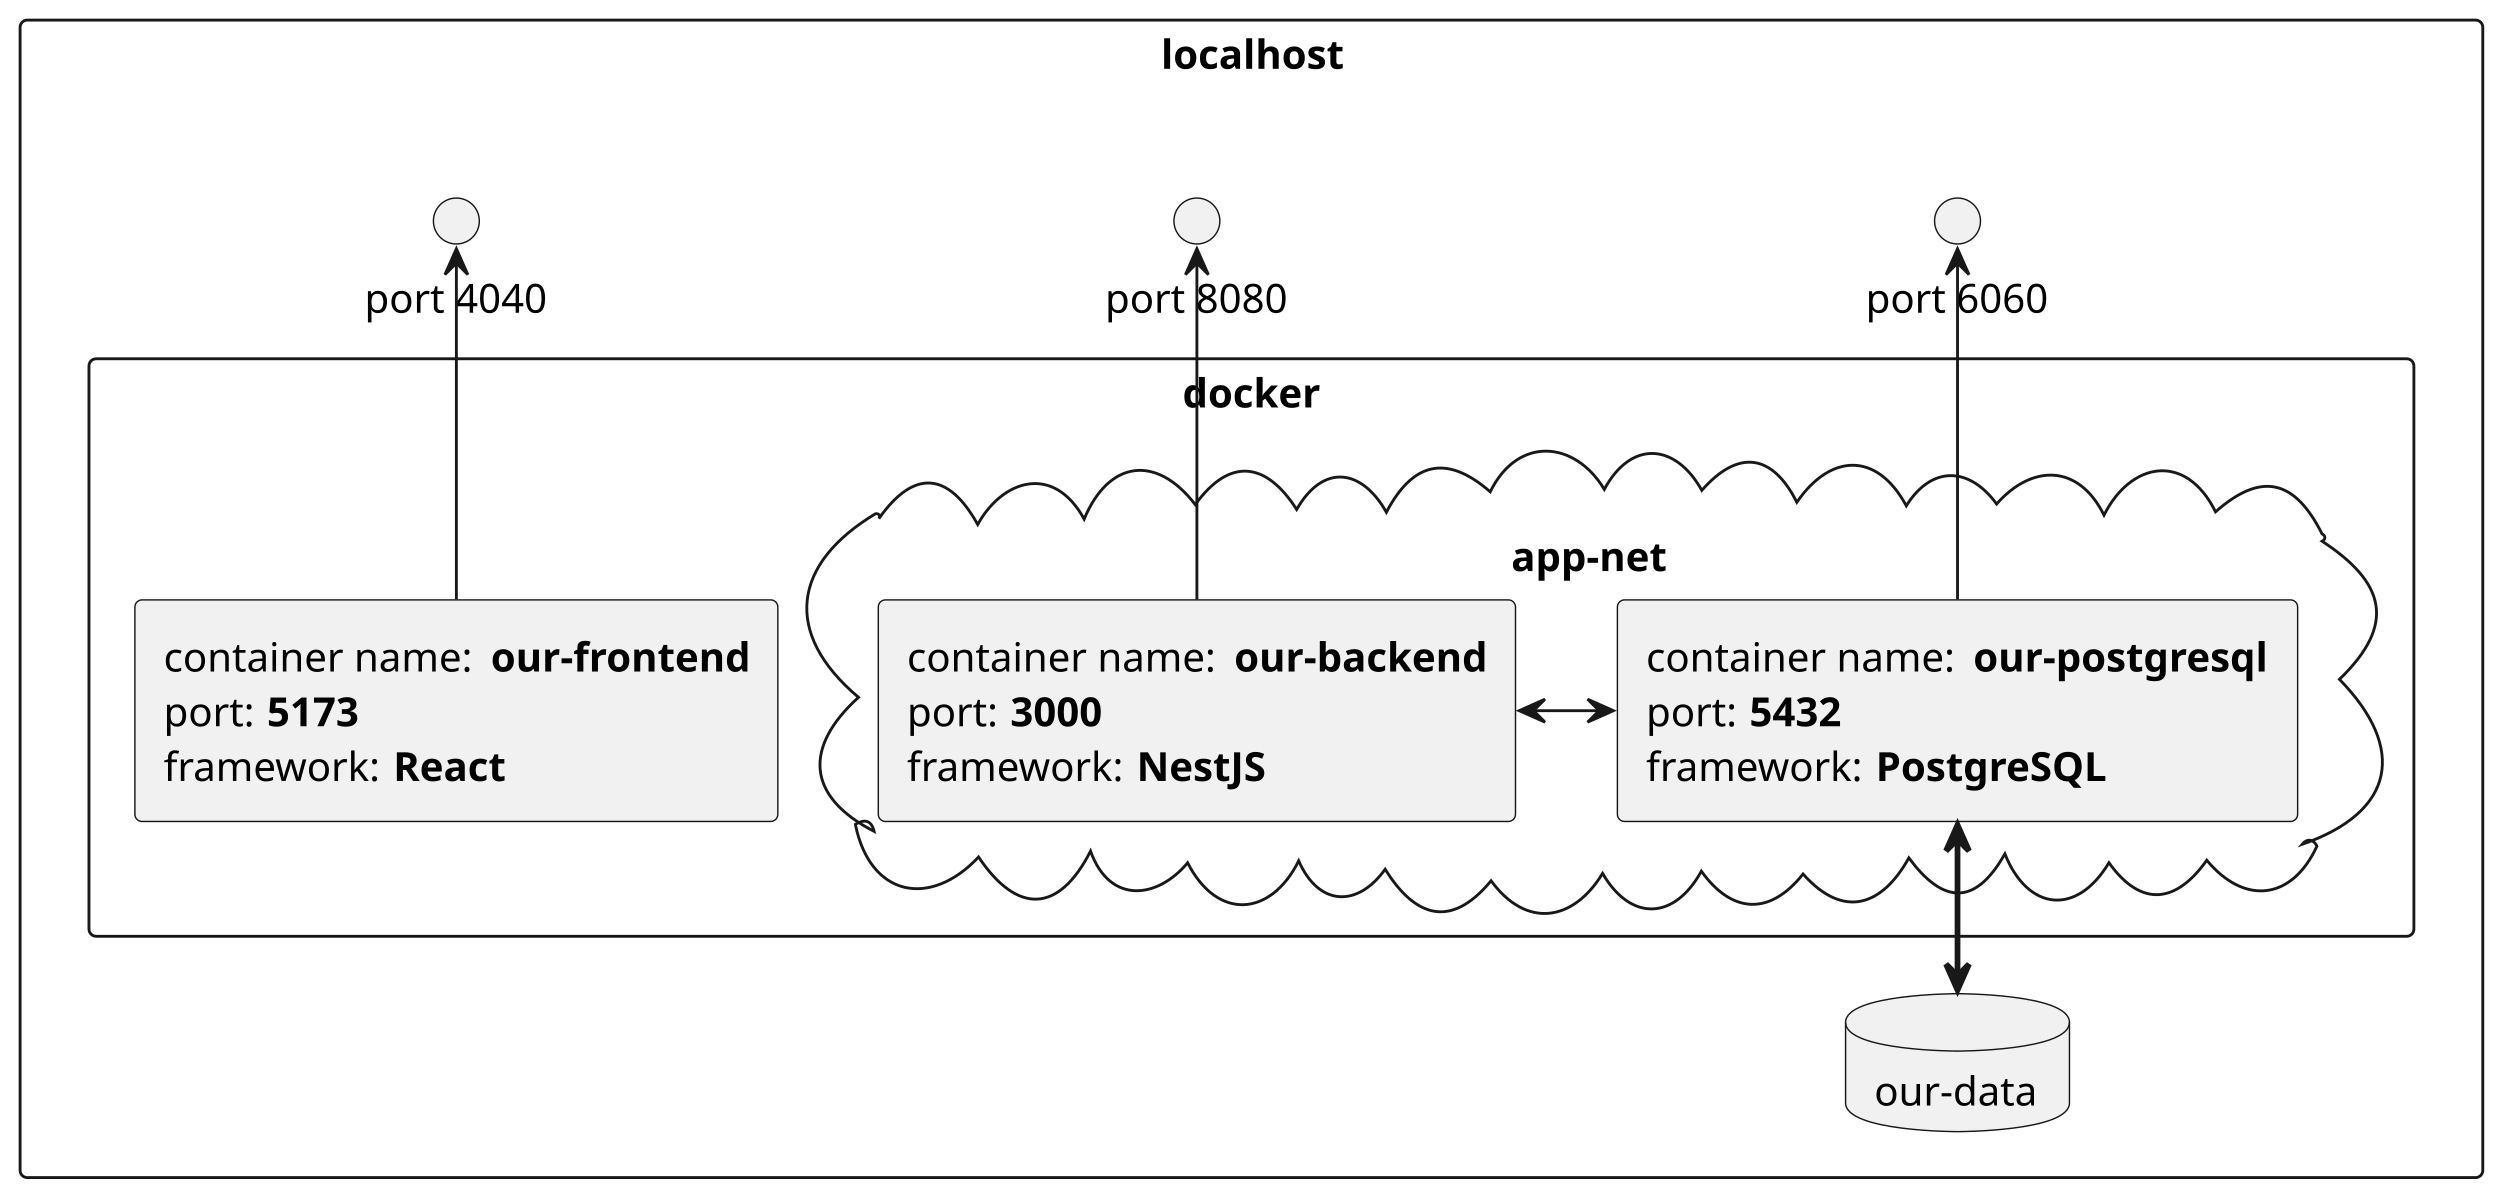
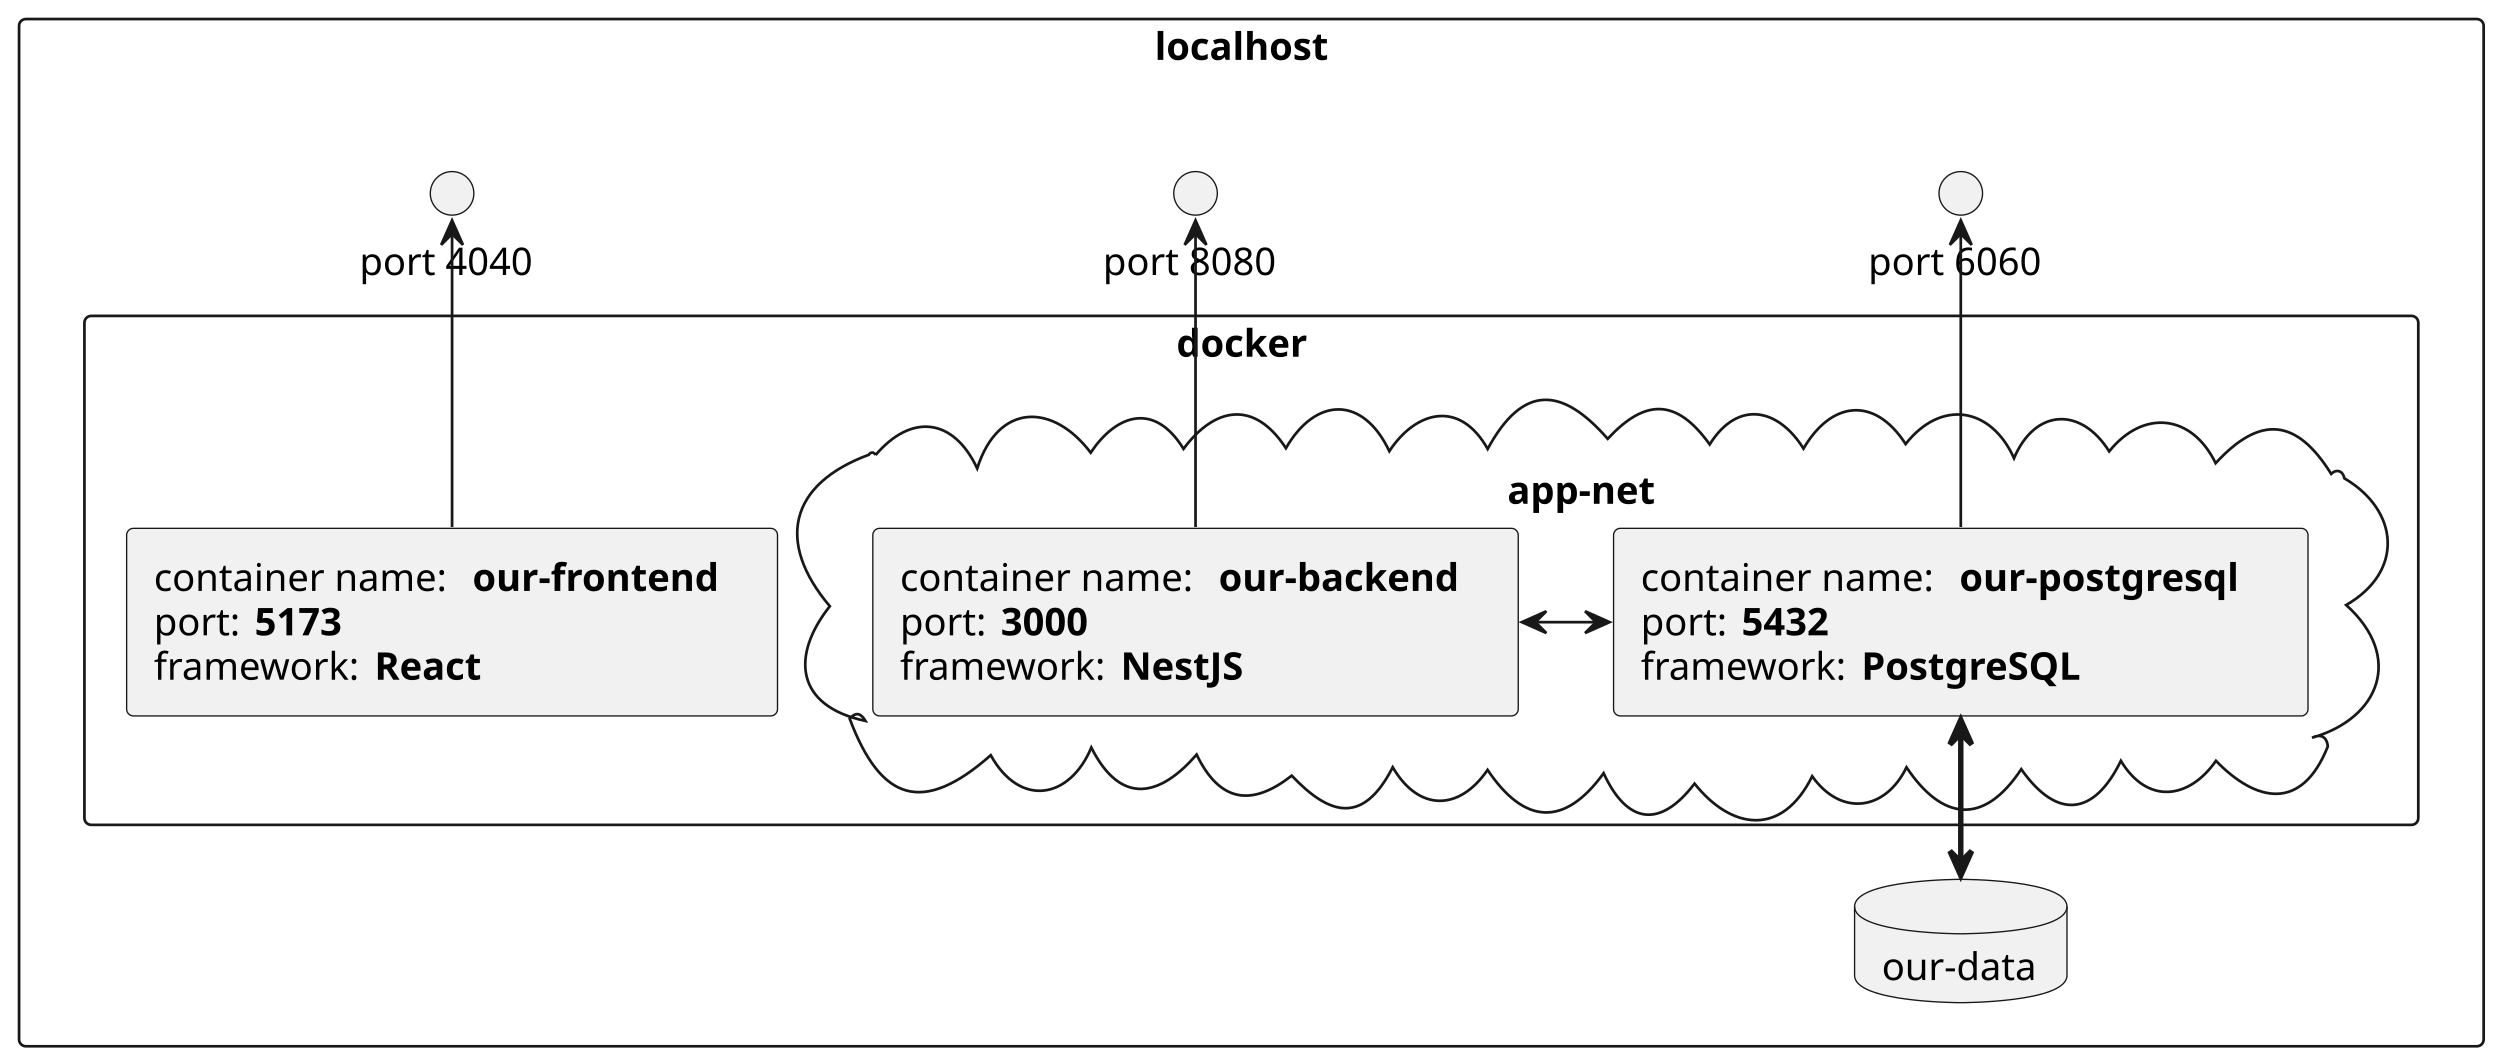
- <svg xmlns="http://www.w3.org/2000/svg" contentStyleType="text/css" height="416px" preserveAspectRatio="none" style="width:871px;height:416px;background:#FFFFFF;" version="1.1" viewBox="0 0 871 416" width="871px" zoomAndPan="magnify">
+ <svg xmlns="http://www.w3.org/2000/svg" contentStyleType="text/css" height="390px" preserveAspectRatio="none" style="width:918px;height:390px;background:#FFFFFF;" version="1.1" viewBox="0 0 918 390" width="918px" zoomAndPan="magnify">
  <defs />
  <g>
    <g id="cluster_localhost">
-       <rect fill="none" height="403.27" rx="2.5" ry="2.5" style="stroke:#181818;stroke-width:1.0;" width="858" x="7" y="7" />
-       <text fill="#000000" font-family="sans-serif" font-size="14" font-weight="bold" lengthAdjust="spacing" textLength="63" x="404.5" y="23.966">localhost</text>
+       <rect fill="none" height="377.19" rx="2.5" ry="2.5" style="stroke:#181818;stroke-width:1.0;" width="905" x="7" y="7" />
+       <text fill="#000000" font-family="sans-serif" font-size="14" font-weight="bold" lengthAdjust="spacing" textLength="71" x="424" y="21.995">localhost</text>
    </g>
    <g id="cluster_docker">
-       <rect fill="none" height="201.2" rx="2.5" ry="2.5" style="stroke:#181818;stroke-width:1.0;" width="810" x="31" y="125" />
-       <text fill="#000000" font-family="sans-serif" font-size="14" font-weight="bold" lengthAdjust="spacing" textLength="48" x="412" y="141.966">docker</text>
+       <rect fill="none" height="186.89" rx="2.5" ry="2.5" style="stroke:#181818;stroke-width:1.0;" width="857" x="31" y="116" />
+       <text fill="#000000" font-family="sans-serif" font-size="14" font-weight="bold" lengthAdjust="spacing" textLength="55" x="432" y="130.995">docker</text>
    </g>
    <g id="cluster_app-net">
-       <path d="M306.184,180.707 C318.464,163.252 330.456,164.416 340.633,182.732 C349.419,166.897 367.147,161.541 377.719,180.848 C386.297,160.288 402.874,158.17 416.432,175.798 C428.538,159.032 441.253,161.036 451.756,177.502 C461.138,161.145 474.609,163.481 483.017,178.474 C492.212,160.997 503.942,158.065 519.197,171.345 C528.726,151.845 548.628,153.358 558.939,170.497 C568.371,153.042 583.819,154.501 592.91,170.84 C605.504,156.519 617.374,157.85 626.025,174.99 C637.554,158.127 653.793,157.059 664.158,176.223 C673.045,162 686.191,162.631 695.619,175.596 C707.838,161.715 724.135,161.458 733.036,179.487 C742.264,160.977 761.474,157.278 771.896,178.315 C788.114,163.996 799.616,167.319 809,186 C810.318,186.64 810.273,187.889 809.043,188.572 C830.711,202.808 835.23,217.208 815.064,236.68 C838.525,260.724 834.581,282.884 802,294.2 C803.734,292.033 806.008,292.328 807.231,294.779 C798.54,313.685 781.985,315.519 768.837,299.707 C758.282,314.612 746.09,316.441 734.756,300.571 C723.518,319.361 706.446,317.376 698.499,297.487 C688.091,315.893 676.898,314.946 665.042,298.892 C655.795,315.545 642.393,320.487 628.18,304.5 C616.667,319.047 603.453,318.462 592.754,303.522 C583.518,320.389 568.341,321.419 558.338,304.296 C548.182,320.998 531.866,323.77 519.494,306.857 C505.417,323.864 493.013,319.503 482.577,302.863 C472.827,316.43 459.347,315.663 452.466,299.916 C442.793,319.406 424.144,320.935 413.771,300.597 C403.29,313.169 386.658,315.307 379.943,296.533 C368.774,318.47 354.301,318.518 340.933,298.582 C324.272,316.407 303.178,312.687 298,287.2 C301.139,285.313 303.6,285.663 304.532,289.653 C280.722,277.36 280.086,260.225 299.096,242.949 C272.47,220.483 276.139,196.344 305,179 C306.204,178.809 306.812,179.626 306.184,180.707 " fill="none" style="stroke:#181818;stroke-width:1.0;" />
-       <text fill="#000000" font-family="sans-serif" font-size="14" font-weight="bold" lengthAdjust="spacing" textLength="54" x="526.5" y="198.966">app-net</text>
+       <path d="M321.515,167.09 C334.668,151.657 350.132,153.451 358.823,171.99 C366.656,147.576 386.762,148.056 400.495,166.214 C409.929,152.136 423.868,147.387 434.59,164.821 C446.012,149.412 460.549,146.703 472.189,164.574 C483.065,145.698 500.431,145.12 510.166,165.673 C519.786,150.983 535.904,146.415 546.273,164.855 C559.318,140.825 573.659,142.061 590.346,161.13 C604.221,146.19 615.668,146.304 627.796,163.187 C638.301,146.467 653.137,150.109 662.241,164.726 C672.287,147.474 688.125,145.096 699.751,163.041 C712.826,146.435 731.095,149.488 739.545,168.244 C747.35,149.862 764.192,149.32 774.489,165.742 C787.02,150.218 804.789,151.997 813.586,170.085 C829.882,152.351 843.232,153.511 856,174 C858.036,172.053 860.376,172.959 860.851,175.637 C880.909,187.435 882.983,209.777 861.516,222.169 C882.639,241.142 873.932,263.748 849,270.89 C852.107,269.353 854.541,270.577 854.75,274.151 C845.128,298.283 828.314,294.49 813.7,279.371 C803.865,293.474 788.63,295.649 778.785,279.382 C768.929,299.651 755.326,301.139 742.203,282.45 C728.396,303.316 713.212,301.393 700.067,281.761 C692.345,297.679 676.095,300.036 665.435,285.053 C654.325,307.483 635.8,304.754 622.234,287.743 C609.584,304.342 597.466,302.638 588.856,283.925 C574.31,303.977 559.631,302.672 546.237,282.699 C535.807,297.921 520.965,298.089 511.411,281.732 C500.498,303.063 488.235,299.472 474.324,284.823 C459.492,296.439 447.798,294.519 439.407,277.082 C426.023,292.491 411.651,296.141 400.732,274.508 C392.833,293.384 374.611,296.763 363.795,277.319 C338.786,299.399 323.413,294.253 312,263.89 C314.433,261.196 316.172,262.014 317.823,264.731 C291.903,259.238 290.434,240.614 304.707,222.606 C284.849,199.152 289.765,177.835 319,167 C319.701,165.93 320.897,165.85 321.515,167.09 " fill="none" style="stroke:#181818;stroke-width:1.0;" />
+       <text fill="#000000" font-family="sans-serif" font-size="14" font-weight="bold" lengthAdjust="spacing" textLength="61" x="553.5" y="184.995">app-net</text>
    </g>
    <g id="elem_our_data">
-       <path d="M643,356.2 C643,346.2 682,346.2 682,346.2 C682,346.2 721,346.2 721,356.2 L721,384.268 C721,394.268 682,394.268 682,394.268 C682,394.268 643,394.268 643,384.268 L643,356.2 " fill="#F1F1F1" style="stroke:#181818;stroke-width:0.5;" />
-       <path d="M643,356.2 C643,366.2 682,366.2 682,366.2 C682,366.2 721,366.2 721,356.2 " fill="none" style="stroke:#181818;stroke-width:0.5;" />
-       <text fill="#000000" font-family="sans-serif" font-size="14" lengthAdjust="spacing" textLength="58" x="653" y="385.166">our-data</text>
+       <path d="M681,332.89 C681,322.89 720,322.89 720,322.89 C720,322.89 759,322.89 759,332.89 L759,358.187 C759,368.187 720,368.187 720,368.187 C720,368.187 681,368.187 681,358.187 L681,332.89 " fill="#F1F1F1" style="stroke:#181818;stroke-width:0.5;" />
+       <path d="M681,332.89 C681,342.89 720,342.89 720,342.89 C720,342.89 759,342.89 759,332.89 " fill="none" style="stroke:#181818;stroke-width:0.5;" />
+       <text fill="#000000" font-family="sans-serif" font-size="14" lengthAdjust="spacing" textLength="58" x="691" y="359.885">our-data</text>
    </g>
    <g id="elem_portout_nest">
-       <ellipse cx="417" cy="77" fill="#F1F1F1" rx="8" ry="8" style="stroke:#181818;stroke-width:0.5;" />
-       <text fill="#000000" font-family="sans-serif" font-size="14" lengthAdjust="spacing" textLength="64" x="385" y="108.966">port 8080</text>
+       <ellipse cx="439" cy="71" fill="#F1F1F1" rx="8" ry="8" style="stroke:#181818;stroke-width:0.5;" />
+       <text fill="#000000" font-family="sans-serif" font-size="14" lengthAdjust="spacing" textLength="68" x="405" y="100.995">port 8080</text>
    </g>
    <g id="elem_portout_postgre">
-       <ellipse cx="682" cy="77" fill="#F1F1F1" rx="8" ry="8" style="stroke:#181818;stroke-width:0.5;" />
-       <text fill="#000000" font-family="sans-serif" font-size="14" lengthAdjust="spacing" textLength="64" x="650" y="108.966">port 6060</text>
+       <ellipse cx="720" cy="71" fill="#F1F1F1" rx="8" ry="8" style="stroke:#181818;stroke-width:0.5;" />
+       <text fill="#000000" font-family="sans-serif" font-size="14" lengthAdjust="spacing" textLength="68" x="686" y="100.995">port 6060</text>
    </g>
    <g id="elem_portout_react">
-       <ellipse cx="159" cy="77" fill="#F1F1F1" rx="8" ry="8" style="stroke:#181818;stroke-width:0.5;" />
-       <text fill="#000000" font-family="sans-serif" font-size="14" lengthAdjust="spacing" textLength="64" x="127" y="108.966">port 4040</text>
+       <ellipse cx="166" cy="71" fill="#F1F1F1" rx="8" ry="8" style="stroke:#181818;stroke-width:0.5;" />
+       <text fill="#000000" font-family="sans-serif" font-size="14" lengthAdjust="spacing" textLength="68" x="132" y="100.995">port 4040</text>
    </g>
    <g id="elem_React">
-       <rect fill="#F1F1F1" height="77.204" rx="2.5" ry="2.5" style="stroke:#181818;stroke-width:0.5;" width="224" x="47" y="209" />
-       <text fill="#000000" font-family="sans-serif" font-size="14" lengthAdjust="spacing" textLength="110" x="57" y="233.966">container name:</text>
-       <text fill="#000000" font-family="sans-serif" font-size="14" font-weight="bold" lengthAdjust="spacing" textLength="90" x="171" y="233.966">our-frontend</text>
-       <text fill="#000000" font-family="sans-serif" font-size="14" lengthAdjust="spacing" textLength="32" x="57" y="253.034">port:</text>
-       <text fill="#000000" font-family="sans-serif" font-size="14" font-weight="bold" lengthAdjust="spacing" textLength="32" x="93" y="253.034">5173</text>
-       <text fill="#000000" font-family="sans-serif" font-size="14" lengthAdjust="spacing" textLength="76" x="57" y="272.102">framework:</text>
-       <text fill="#000000" font-family="sans-serif" font-size="14" font-weight="bold" lengthAdjust="spacing" textLength="38" x="137" y="272.102">React</text>
+       <rect fill="#F1F1F1" height="68.891" rx="2.5" ry="2.5" style="stroke:#181818;stroke-width:0.5;" width="239" x="46.5" y="194" />
+       <text fill="#000000" font-family="sans-serif" font-size="14" lengthAdjust="spacing" textLength="113" x="56.5" y="216.995">container name:</text>
+       <text fill="#000000" font-family="sans-serif" font-size="14" font-weight="bold" lengthAdjust="spacing" textLength="102" x="173.5" y="216.995">our-frontend</text>
+       <text fill="#000000" font-family="sans-serif" font-size="14" lengthAdjust="spacing" textLength="33" x="56.5" y="233.292">port:</text>
+       <text fill="#000000" font-family="sans-serif" font-size="14" font-weight="bold" lengthAdjust="spacing" textLength="40" x="93.5" y="233.292">5173</text>
+       <text fill="#000000" font-family="sans-serif" font-size="14" lengthAdjust="spacing" textLength="77" x="56.5" y="249.589">framework:</text>
+       <text fill="#000000" font-family="sans-serif" font-size="14" font-weight="bold" lengthAdjust="spacing" textLength="44" x="137.5" y="249.589">React</text>
    </g>
    <g id="elem_NestJS">
-       <rect fill="#F1F1F1" height="77.204" rx="2.5" ry="2.5" style="stroke:#181818;stroke-width:0.5;" width="222" x="306" y="209" />
-       <text fill="#000000" font-family="sans-serif" font-size="14" lengthAdjust="spacing" textLength="110" x="316" y="233.966">container name:</text>
-       <text fill="#000000" font-family="sans-serif" font-size="14" font-weight="bold" lengthAdjust="spacing" textLength="88" x="430" y="233.966">our-backend</text>
-       <text fill="#000000" font-family="sans-serif" font-size="14" lengthAdjust="spacing" textLength="32" x="316" y="253.034">port:</text>
-       <text fill="#000000" font-family="sans-serif" font-size="14" font-weight="bold" lengthAdjust="spacing" textLength="32" x="352" y="253.034">3000</text>
-       <text fill="#000000" font-family="sans-serif" font-size="14" lengthAdjust="spacing" textLength="76" x="316" y="272.102">framework:</text>
-       <text fill="#000000" font-family="sans-serif" font-size="14" font-weight="bold" lengthAdjust="spacing" textLength="45" x="396" y="272.102">NestJS</text>
+       <rect fill="#F1F1F1" height="68.891" rx="2.5" ry="2.5" style="stroke:#181818;stroke-width:0.5;" width="237" x="320.5" y="194" />
+       <text fill="#000000" font-family="sans-serif" font-size="14" lengthAdjust="spacing" textLength="113" x="330.5" y="216.995">container name:</text>
+       <text fill="#000000" font-family="sans-serif" font-size="14" font-weight="bold" lengthAdjust="spacing" textLength="100" x="447.5" y="216.995">our-backend</text>
+       <text fill="#000000" font-family="sans-serif" font-size="14" lengthAdjust="spacing" textLength="33" x="330.5" y="233.292">port:</text>
+       <text fill="#000000" font-family="sans-serif" font-size="14" font-weight="bold" lengthAdjust="spacing" textLength="40" x="367.5" y="233.292">3000</text>
+       <text fill="#000000" font-family="sans-serif" font-size="14" lengthAdjust="spacing" textLength="77" x="330.5" y="249.589">framework:</text>
+       <text fill="#000000" font-family="sans-serif" font-size="14" font-weight="bold" lengthAdjust="spacing" textLength="50" x="411.5" y="249.589">NestJS</text>
    </g>
    <g id="elem_PostgreSQL">
-       <rect fill="#F1F1F1" height="77.204" rx="2.5" ry="2.5" style="stroke:#181818;stroke-width:0.5;" width="237" x="563.5" y="209" />
-       <text fill="#000000" font-family="sans-serif" font-size="14" lengthAdjust="spacing" textLength="110" x="573.5" y="233.966">container name:</text>
-       <text fill="#000000" font-family="sans-serif" font-size="14" font-weight="bold" lengthAdjust="spacing" textLength="103" x="687.5" y="233.966">our-postgresql</text>
-       <text fill="#000000" font-family="sans-serif" font-size="14" lengthAdjust="spacing" textLength="32" x="573.5" y="253.034">port:</text>
-       <text fill="#000000" font-family="sans-serif" font-size="14" font-weight="bold" lengthAdjust="spacing" textLength="32" x="609.5" y="253.034">5432</text>
-       <text fill="#000000" font-family="sans-serif" font-size="14" lengthAdjust="spacing" textLength="76" x="573.5" y="272.102">framework:</text>
-       <text fill="#000000" font-family="sans-serif" font-size="14" font-weight="bold" lengthAdjust="spacing" textLength="81" x="653.5" y="272.102">PostgreSQL</text>
+       <rect fill="#F1F1F1" height="68.891" rx="2.5" ry="2.5" style="stroke:#181818;stroke-width:0.5;" width="255" x="592.5" y="194" />
+       <text fill="#000000" font-family="sans-serif" font-size="14" lengthAdjust="spacing" textLength="113" x="602.5" y="216.995">container name:</text>
+       <text fill="#000000" font-family="sans-serif" font-size="14" font-weight="bold" lengthAdjust="spacing" textLength="118" x="719.5" y="216.995">our-postgresql</text>
+       <text fill="#000000" font-family="sans-serif" font-size="14" lengthAdjust="spacing" textLength="33" x="602.5" y="233.292">port:</text>
+       <text fill="#000000" font-family="sans-serif" font-size="14" font-weight="bold" lengthAdjust="spacing" textLength="40" x="639.5" y="233.292">5432</text>
+       <text fill="#000000" font-family="sans-serif" font-size="14" lengthAdjust="spacing" textLength="77" x="602.5" y="249.589">framework:</text>
+       <text fill="#000000" font-family="sans-serif" font-size="14" font-weight="bold" lengthAdjust="spacing" textLength="93" x="683.5" y="249.589">PostgreSQL</text>
    </g>
    <g id="link_portout_nest_NestJS">
-       <path d="M417,91.4 C417,116.52 417,171.54 417,208.85 " fill="none" id="portout_nest-backto-NestJS" style="stroke:#181818;stroke-width:1.0;" />
-       <polygon fill="#181818" points="417,86.68,413,95.68,417,91.68,421,95.68,417,86.68" style="stroke:#181818;stroke-width:1.0;" />
+       <path d="M439,85.68 C439,109.62 439,159.75 439,193.52 " fill="none" id="portout_nest-backto-NestJS" style="stroke:#181818;stroke-width:1.0;" />
+       <polygon fill="#181818" points="439,80.92,435,89.92,439,85.92,443,89.92,439,80.92" style="stroke:#181818;stroke-width:1.0;" />
    </g>
    <g id="link_portout_react_React">
-       <path d="M159,91.4 C159,116.52 159,171.54 159,208.85 " fill="none" id="portout_react-backto-React" style="stroke:#181818;stroke-width:1.0;" />
-       <polygon fill="#181818" points="159,86.68,155,95.68,159,91.68,163,95.68,159,86.68" style="stroke:#181818;stroke-width:1.0;" />
+       <path d="M166,85.68 C166,109.62 166,159.75 166,193.52 " fill="none" id="portout_react-backto-React" style="stroke:#181818;stroke-width:1.0;" />
+       <polygon fill="#181818" points="166,80.92,162,89.92,166,85.92,170,89.92,166,80.92" style="stroke:#181818;stroke-width:1.0;" />
    </g>
    <g id="link_portout_postgre_PostgreSQL">
-       <path d="M682,91.4 C682,116.52 682,171.54 682,208.85 " fill="none" id="portout_postgre-backto-PostgreSQL" style="stroke:#181818;stroke-width:1.0;" />
-       <polygon fill="#181818" points="682,86.68,678,95.68,682,91.68,686,95.68,682,86.68" style="stroke:#181818;stroke-width:1.0;" />
+       <path d="M720,85.68 C720,109.62 720,159.75 720,193.52 " fill="none" id="portout_postgre-backto-PostgreSQL" style="stroke:#181818;stroke-width:1.0;" />
+       <polygon fill="#181818" points="720,80.92,716,89.92,720,85.92,724,89.92,720,80.92" style="stroke:#181818;stroke-width:1.0;" />
    </g>
    <g id="link_PostgreSQL_NestJS">
-       <path d="M557.25,247.6 C549.59,247.6 541.93,247.6 534.27,247.6 " fill="none" id="PostgreSQL-NestJS" style="stroke:#181818;stroke-width:1.0;" />
-       <polygon fill="#181818" points="562.11,247.6,553.11,243.6,557.11,247.6,553.11,251.6,562.11,247.6" style="stroke:#181818;stroke-width:1.0;" />
-       <polygon fill="#181818" points="529.28,247.6,538.28,251.6,534.28,247.6,538.28,243.6,529.28,247.6" style="stroke:#181818;stroke-width:1.0;" />
+       <path d="M586.28,228.45 C578.75,228.45 571.23,228.45 563.7,228.45 " fill="none" id="PostgreSQL-NestJS" style="stroke:#181818;stroke-width:1.0;" />
+       <polygon fill="#181818" points="591.03,228.45,582.03,224.45,586.03,228.45,582.03,232.45,591.03,228.45" style="stroke:#181818;stroke-width:1.0;" />
+       <polygon fill="#181818" points="558.82,228.45,567.82,232.45,563.82,228.45,567.82,224.45,558.82,228.45" style="stroke:#181818;stroke-width:1.0;" />
    </g>
    <g id="link_PostgreSQL_our_data">
-       <path d="M682,292.01 C682,307.93 682,325.57 682,339.96 " fill="none" id="PostgreSQL-our_data" style="stroke:#181818;stroke-width:2.0;" />
-       <polygon fill="#181818" points="682,287.44,678,296.44,682,292.44,686,296.44,682,287.44" style="stroke:#181818;stroke-width:2.0;" />
-       <polygon fill="#181818" points="682,344.92,686,335.92,682,339.92,678,335.92,682,344.92" style="stroke:#181818;stroke-width:2.0;" />
+       <path d="M720,269.29 C720,284.89 720,302.41 720,316.62 " fill="none" id="PostgreSQL-our_data" style="stroke:#181818;stroke-width:2.0;" />
+       <polygon fill="#181818" points="720,264.36,716,273.36,720,269.36,724,273.36,720,264.36" style="stroke:#181818;stroke-width:2.0;" />
+       <polygon fill="#181818" points="720,321.49,724,312.49,720,316.49,716,312.49,720,321.49" style="stroke:#181818;stroke-width:2.0;" />
    </g>
  </g>
</svg>
